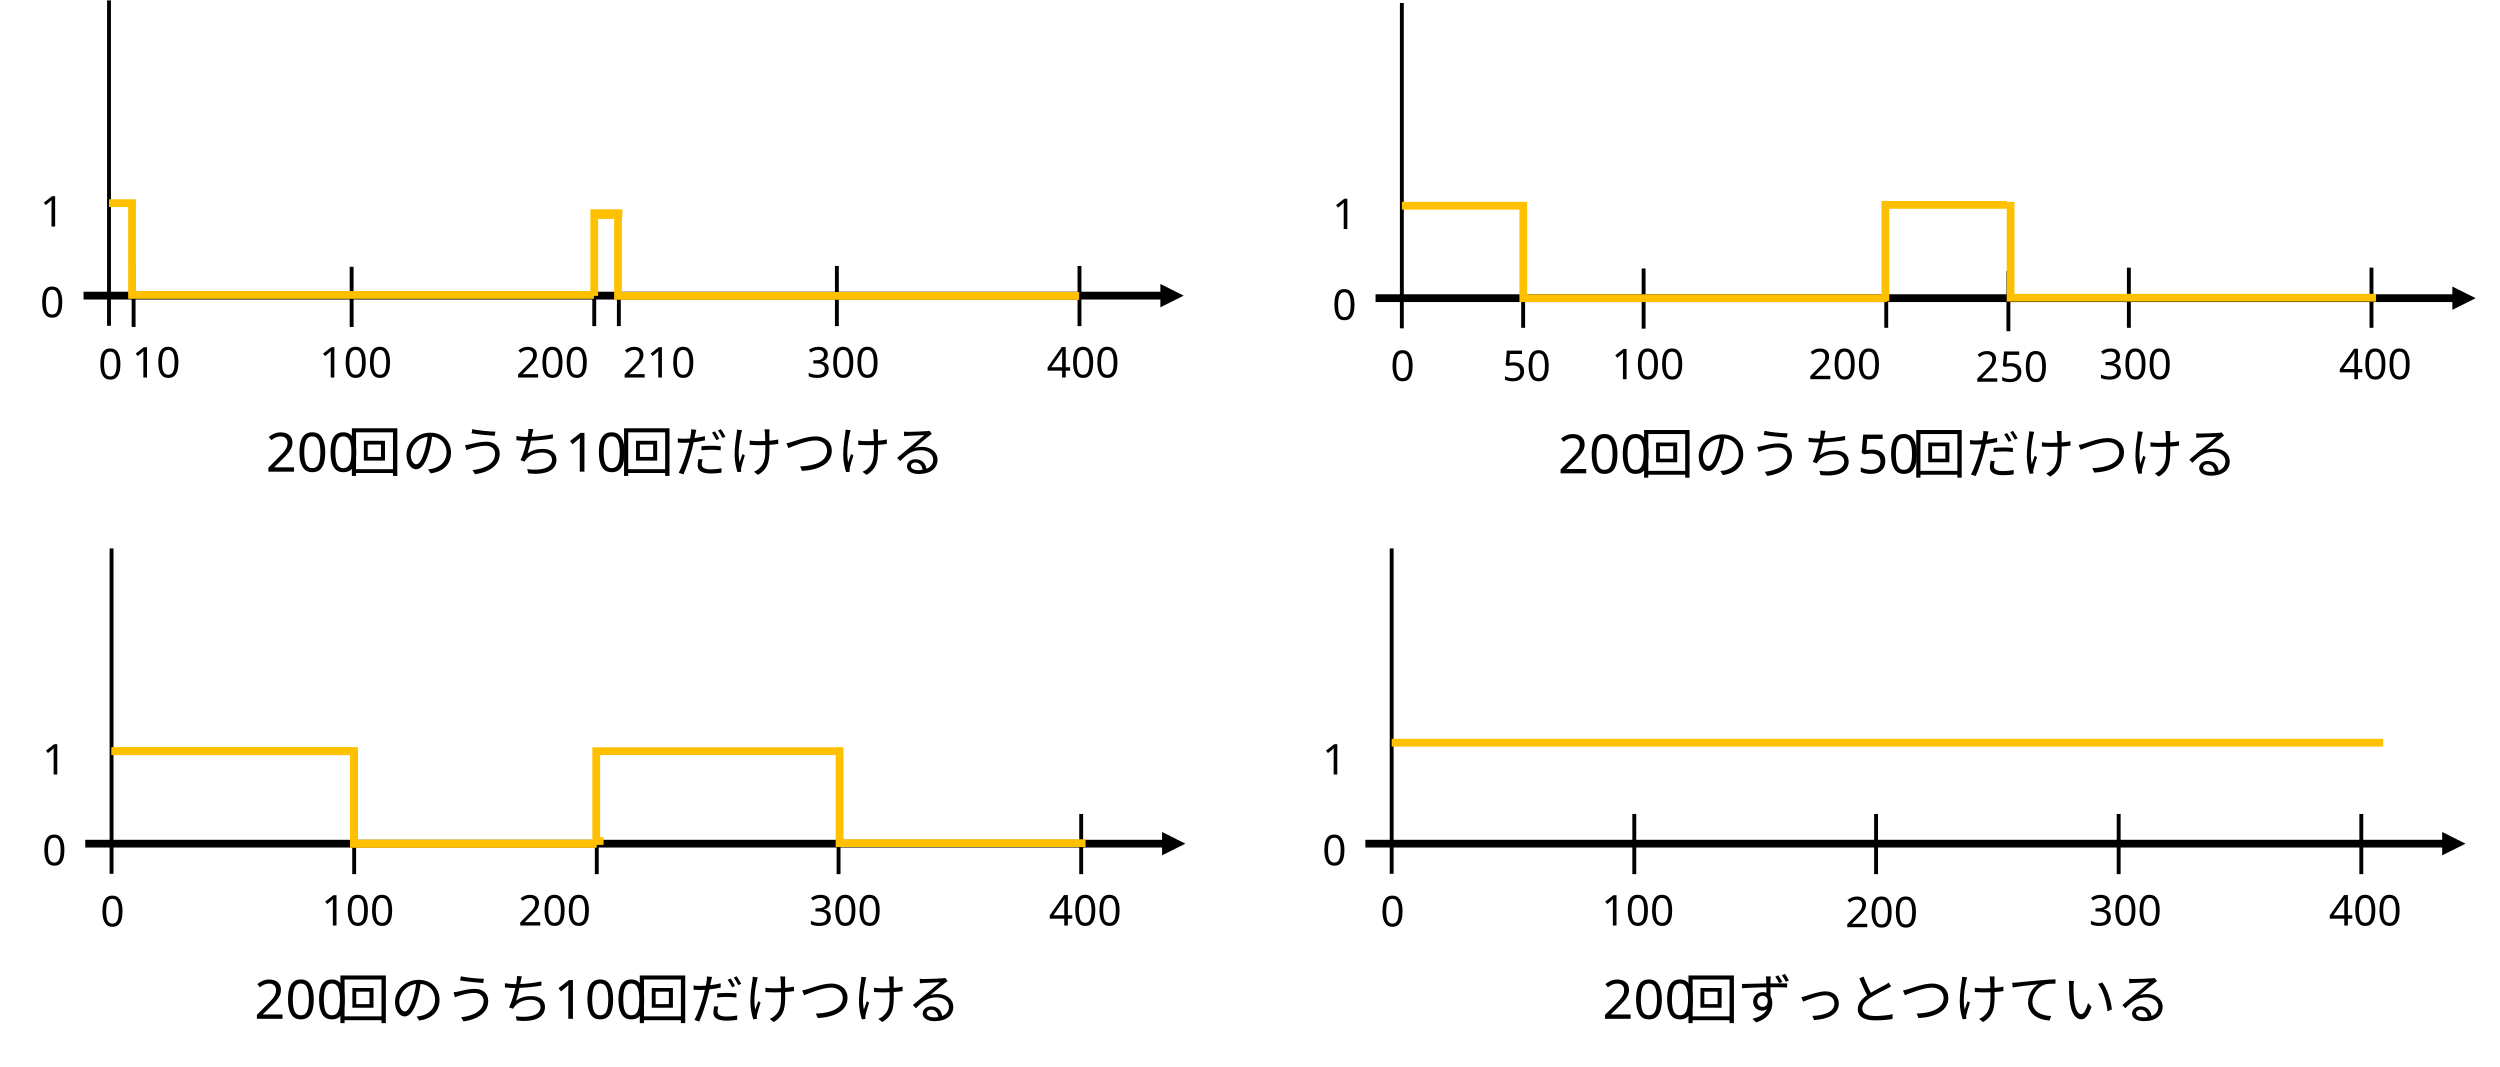
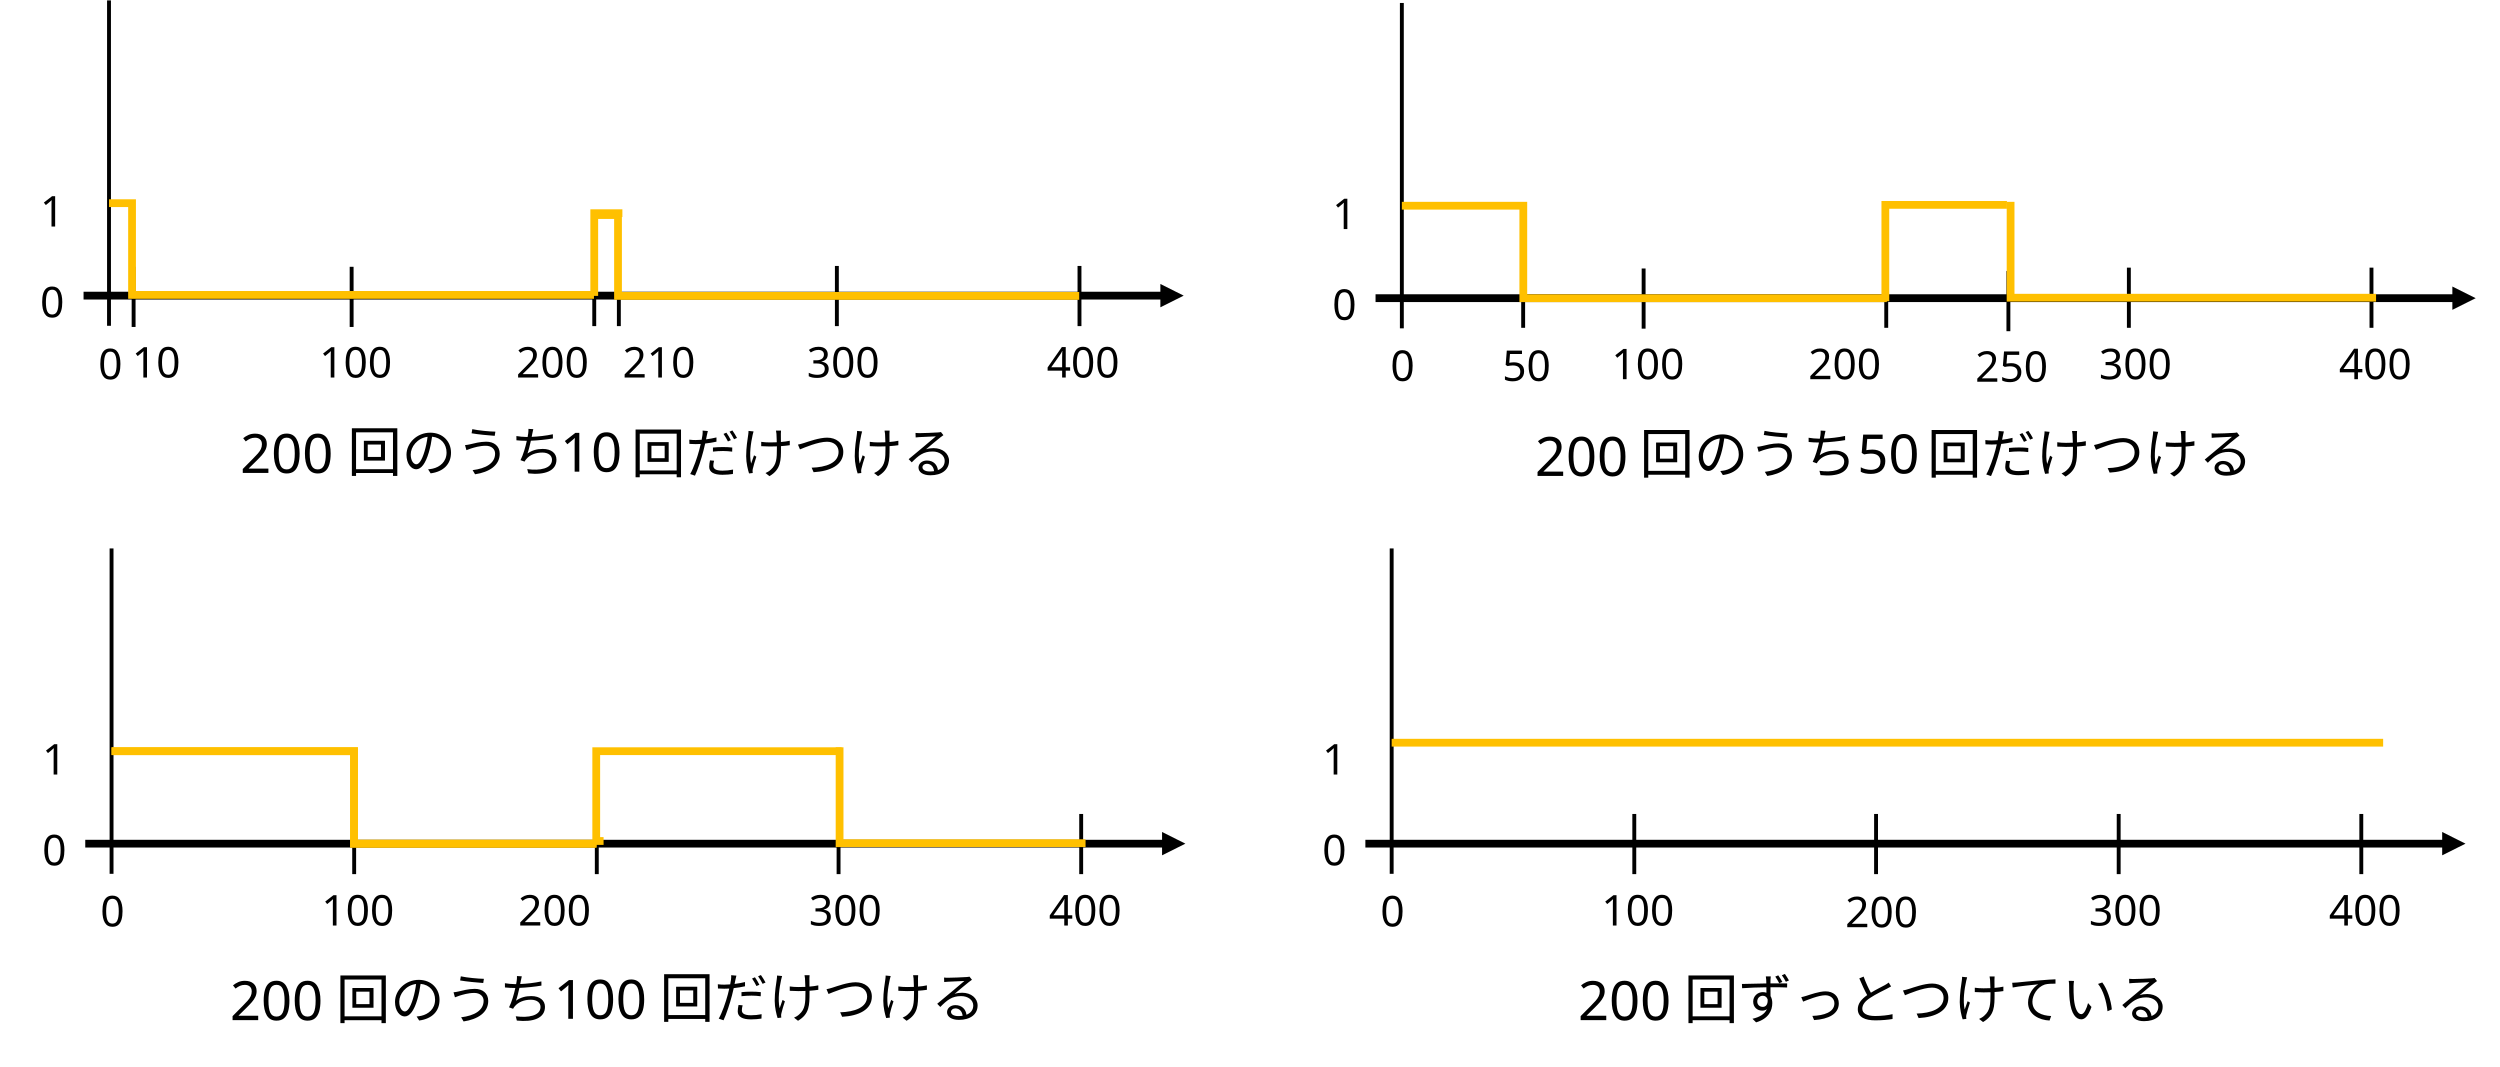
- <svg xmlns="http://www.w3.org/2000/svg" width="2947" height="1257" xml:space="preserve" overflow="hidden">
-   <g transform="translate(-190 -159)">
-     <path d="M288.5 502.917 1562.43 502.917 1562.43 512.084 288.5 512.083ZM1557.84 493.75 1585.34 507.5 1557.84 521.25Z" />
-     <path d="M604.5 473.5 604.501 544.421" stroke="#000000" stroke-width="4.583" stroke-miterlimit="8" fill="none" fill-rule="evenodd" />
-     <path d="M890.5 472.5 890.501 543.421" stroke="#000000" stroke-width="4.583" stroke-miterlimit="8" fill="none" fill-rule="evenodd" />
-     <path d="M1176.5 472.5 1176.5 543.421" stroke="#000000" stroke-width="4.583" stroke-miterlimit="8" fill="none" fill-rule="evenodd" />
-     <path d="M1462.5 472.5 1462.5 543.421" stroke="#000000" stroke-width="4.583" stroke-miterlimit="8" fill="none" fill-rule="evenodd" />
-     <path d="M318.5 159.5 318.501 543.052" stroke="#000000" stroke-width="4.583" stroke-miterlimit="8" fill="none" fill-rule="evenodd" />
-     <path d="M919.5 472.5 919.5 543.421" stroke="#000000" stroke-width="4.583" stroke-miterlimit="8" fill="none" fill-rule="evenodd" />
-     <path d="M347.5 473.5 347.5 544.421" stroke="#000000" stroke-width="4.583" stroke-miterlimit="8" fill="none" fill-rule="evenodd" />
-     <path d="M318.5 398.5 345.654 398.5 345.654 506.645 890.154 506.645" stroke="#FFC000" stroke-width="9.167" stroke-miterlimit="8" fill="none" fill-rule="evenodd" />
-     <path d="M890.5 507.799 890.5 410.306 919.083 410.306 919.083 412.5" stroke="#FFC000" stroke-width="9.167" stroke-miterlimit="8" fill="none" fill-rule="evenodd" />
-     <path d="M890.5 412.5 918.517 412.5 918.517 507.799 1462.15 507.799" stroke="#FFC000" stroke-width="9.167" stroke-miterlimit="8" fill="none" fill-rule="evenodd" />
-     <text font-family="Noto Sans Mono CJK JP Regular,Noto Sans Mono CJK JP Regular_MSFontService,sans-serif" font-weight="400" font-size="50" transform="matrix(1 0 0 1 305.784 606)">0</text>
-     <text font-family="Noto Sans Mono CJK JP Regular,Noto Sans Mono CJK JP Regular_MSFontService,sans-serif" font-weight="400" font-size="50" transform="matrix(1 0 0 1 566.402 604)">100</text>
-     <text font-family="Noto Sans Mono CJK JP Regular,Noto Sans Mono CJK JP Regular_MSFontService,sans-serif" font-weight="400" font-size="50" transform="matrix(1 0 0 1 798.331 604)">200</text>
-     <text font-family="Noto Sans Mono CJK JP Regular,Noto Sans Mono CJK JP Regular_MSFontService,sans-serif" font-weight="400" font-size="50" transform="matrix(1 0 0 1 923.91 604)">210</text>
-     <text font-family="Noto Sans Mono CJK JP Regular,Noto Sans Mono CJK JP Regular_MSFontService,sans-serif" font-weight="400" font-size="50" transform="matrix(1 0 0 1 1141.1 604)">300</text>
-     <text font-family="Noto Sans Mono CJK JP Regular,Noto Sans Mono CJK JP Regular_MSFontService,sans-serif" font-weight="400" font-size="50" transform="matrix(1 0 0 1 1423.88 604)">400</text>
-     <text font-family="Noto Sans Mono CJK JP Regular,Noto Sans Mono CJK JP Regular_MSFontService,sans-serif" font-weight="400" font-size="50" transform="matrix(1 0 0 1 345.528 604)">10</text>
-     <text font-family="Noto Sans Mono CJK JP Regular,Noto Sans Mono CJK JP Regular_MSFontService,sans-serif" font-weight="400" font-size="50" transform="matrix(1 0 0 1 237.258 533)">0</text>
-     <text font-family="Noto Sans Mono CJK JP Regular,Noto Sans Mono CJK JP Regular_MSFontService,sans-serif" font-weight="400" font-size="50" transform="matrix(1 0 0 1 237.258 426)">1</text>
-     <text font-family="Noto Sans Mono CJK JP Regular,Noto Sans Mono CJK JP Regular_MSFontService,sans-serif" font-weight="400" font-size="64" transform="matrix(1 0 0 1 503.291 715)">200</text>
-     <text font-family="Noto Sans Mono CJK JP Regular,Noto Sans Mono CJK JP Regular_MSFontService,sans-serif" font-weight="400" font-size="64" transform="matrix(1 0 0 1 599.542 715)">回のうち</text>
-     <text font-family="Noto Sans Mono CJK JP Regular,Noto Sans Mono CJK JP Regular_MSFontService,sans-serif" font-weight="400" font-size="64" transform="matrix(1 0 0 1 856.208 715)">10</text>
-     <text font-family="Noto Sans Mono CJK JP Regular,Noto Sans Mono CJK JP Regular_MSFontService,sans-serif" font-weight="400" font-size="64" transform="matrix(1 0 0 1 920.375 715)">回だけつける</text>
-     <path d="M290.5 1148.92 1564.43 1148.92 1564.43 1158.08 290.5 1158.08ZM1559.84 1139.75 1587.34 1153.5 1559.84 1167.25Z" />
-     <path d="M607.5 1118.5 607.5 1189.42" stroke="#000000" stroke-width="4.583" stroke-miterlimit="8" fill="none" fill-rule="evenodd" />
-     <path d="M893.5 1118.5 893.5 1189.42" stroke="#000000" stroke-width="4.583" stroke-miterlimit="8" fill="none" fill-rule="evenodd" />
-     <path d="M1178.5 1118.5 1178.5 1189.42" stroke="#000000" stroke-width="4.583" stroke-miterlimit="8" fill="none" fill-rule="evenodd" />
-     <path d="M1464.5 1118.5 1464.5 1189.42" stroke="#000000" stroke-width="4.583" stroke-miterlimit="8" fill="none" fill-rule="evenodd" />
-     <path d="M321.5 805.5 321.5 1189.05" stroke="#000000" stroke-width="4.583" stroke-miterlimit="8" fill="none" fill-rule="evenodd" />
-     <path d="M321.5 1044.5 607.327 1044.5 607.327 1153.53 893.154 1153.53" stroke="#FFC000" stroke-width="9.167" stroke-miterlimit="8" fill="none" fill-rule="evenodd" />
-     <text font-family="Noto Sans Mono CJK JP Regular,Noto Sans Mono CJK JP Regular_MSFontService,sans-serif" font-weight="400" font-size="50" transform="matrix(1 0 0 1 308.294 1251)">0</text>
-     <text font-family="Noto Sans Mono CJK JP Regular,Noto Sans Mono CJK JP Regular_MSFontService,sans-serif" font-weight="400" font-size="50" transform="matrix(1 0 0 1 568.913 1250)">100</text>
-     <text font-family="Noto Sans Mono CJK JP Regular,Noto Sans Mono CJK JP Regular_MSFontService,sans-serif" font-weight="400" font-size="50" transform="matrix(1 0 0 1 800.842 1250)">200</text>
-     <text font-family="Noto Sans Mono CJK JP Regular,Noto Sans Mono CJK JP Regular_MSFontService,sans-serif" font-weight="400" font-size="50" transform="matrix(1 0 0 1 1143.61 1250)">300</text>
-     <text font-family="Noto Sans Mono CJK JP Regular,Noto Sans Mono CJK JP Regular_MSFontService,sans-serif" font-weight="400" font-size="50" transform="matrix(1 0 0 1 1426.39 1250)">400</text>
-     <text font-family="Noto Sans Mono CJK JP Regular,Noto Sans Mono CJK JP Regular_MSFontService,sans-serif" font-weight="400" font-size="50" transform="matrix(1 0 0 1 239.769 1179)">0</text>
-     <text font-family="Noto Sans Mono CJK JP Regular,Noto Sans Mono CJK JP Regular_MSFontService,sans-serif" font-weight="400" font-size="50" transform="matrix(1 0 0 1 239.769 1072)">1</text>
-     <text font-family="Noto Sans Mono CJK JP Regular,Noto Sans Mono CJK JP Regular_MSFontService,sans-serif" font-weight="400" font-size="64" transform="matrix(1 0 0 1 489.76 1360)">200</text>
-     <text font-family="Noto Sans Mono CJK JP Regular,Noto Sans Mono CJK JP Regular_MSFontService,sans-serif" font-weight="400" font-size="64" transform="matrix(1 0 0 1 586.01 1360)">回のうち</text>
-     <text font-family="Noto Sans Mono CJK JP Regular,Noto Sans Mono CJK JP Regular_MSFontService,sans-serif" font-weight="400" font-size="64" transform="matrix(1 0 0 1 842.677 1360)">100</text>
-     <text font-family="Noto Sans Mono CJK JP Regular,Noto Sans Mono CJK JP Regular_MSFontService,sans-serif" font-weight="400" font-size="64" transform="matrix(1 0 0 1 938.927 1360)">回だけつける</text>
-     <path d="M0 0-8.654 0-8.654 105.865 280.608 105.865" stroke="#FFC000" stroke-width="9.167" stroke-miterlimit="8" fill="none" fill-rule="evenodd" transform="matrix(1 0 0 -1 901.5 1150.37)" />
-     <path d="M321.5 1044.5 607.327 1044.5 607.327 1153.53 893.154 1153.53" stroke="#FFC000" stroke-width="9.167" stroke-miterlimit="8" fill="none" fill-rule="evenodd" />
-     <path d="M1178.5 1044.5 1179.7 1044.5 1179.7 1152.94 1469.66 1152.94" stroke="#FFC000" stroke-width="9.167" stroke-miterlimit="8" fill="none" fill-rule="evenodd" />
-     <path d="M1811.5 505.917 3085.43 505.917 3085.43 515.084 1811.5 515.083ZM3080.84 496.75 3108.34 510.5 3080.84 524.25Z" />
-     <path d="M2127.5 475.5 2127.5 546.421" stroke="#000000" stroke-width="4.583" stroke-miterlimit="8" fill="none" fill-rule="evenodd" />
-     <path d="M2413.5 474.5 2413.5 545.421" stroke="#000000" stroke-width="4.583" stroke-miterlimit="8" fill="none" fill-rule="evenodd" />
-     <path d="M2699.5 474.5 2699.5 545.421" stroke="#000000" stroke-width="4.583" stroke-miterlimit="8" fill="none" fill-rule="evenodd" />
-     <path d="M2985.5 474.5 2985.5 545.421" stroke="#000000" stroke-width="4.583" stroke-miterlimit="8" fill="none" fill-rule="evenodd" />
-     <path d="M1842.5 162.5 1842.5 546.052" stroke="#000000" stroke-width="4.583" stroke-miterlimit="8" fill="none" fill-rule="evenodd" />
-     <text font-family="Noto Sans Mono CJK JP Regular,Noto Sans Mono CJK JP Regular_MSFontService,sans-serif" font-weight="400" font-size="50" transform="matrix(1 0 0 1 1829.04 608)">0</text>
-     <text font-family="Noto Sans Mono CJK JP Regular,Noto Sans Mono CJK JP Regular_MSFontService,sans-serif" font-weight="400" font-size="50" transform="matrix(1 0 0 1 2089.66 606)">100</text>
-     <text font-family="Noto Sans Mono CJK JP Regular,Noto Sans Mono CJK JP Regular_MSFontService,sans-serif" font-weight="400" font-size="50" transform="matrix(1 0 0 1 2321.59 606)">200</text>
-     <text font-family="Noto Sans Mono CJK JP Regular,Noto Sans Mono CJK JP Regular_MSFontService,sans-serif" font-weight="400" font-size="50" transform="matrix(1 0 0 1 2664.35 606)">300</text>
-     <text font-family="Noto Sans Mono CJK JP Regular,Noto Sans Mono CJK JP Regular_MSFontService,sans-serif" font-weight="400" font-size="50" transform="matrix(1 0 0 1 2947.14 606)">400</text>
-     <text font-family="Noto Sans Mono CJK JP Regular,Noto Sans Mono CJK JP Regular_MSFontService,sans-serif" font-weight="400" font-size="50" transform="matrix(1 0 0 1 1760.51 536)">0</text>
-     <text font-family="Noto Sans Mono CJK JP Regular,Noto Sans Mono CJK JP Regular_MSFontService,sans-serif" font-weight="400" font-size="50" transform="matrix(1 0 0 1 1760.51 429)">1</text>
-     <text font-family="Noto Sans Mono CJK JP Regular,Noto Sans Mono CJK JP Regular_MSFontService,sans-serif" font-weight="400" font-size="64" transform="matrix(1 0 0 1 2026.55 717)">200</text>
-     <text font-family="Noto Sans Mono CJK JP Regular,Noto Sans Mono CJK JP Regular_MSFontService,sans-serif" font-weight="400" font-size="64" transform="matrix(1 0 0 1 2122.8 717)">回のうち</text>
-     <text font-family="Noto Sans Mono CJK JP Regular,Noto Sans Mono CJK JP Regular_MSFontService,sans-serif" font-weight="400" font-size="64" transform="matrix(1 0 0 1 2379.46 717)">50</text>
-     <text font-family="Noto Sans Mono CJK JP Regular,Noto Sans Mono CJK JP Regular_MSFontService,sans-serif" font-weight="400" font-size="64" transform="matrix(1 0 0 1 2443.63 717)">回だけつける</text>
-     <path d="M1985.5 474.5 1985.5 545.421" stroke="#000000" stroke-width="4.583" stroke-miterlimit="8" fill="none" fill-rule="evenodd" />
-     <text font-family="Noto Sans Mono CJK JP Regular,Noto Sans Mono CJK JP Regular_MSFontService,sans-serif" font-weight="400" font-size="50" transform="matrix(1 0 0 1 1960.87 608)">50</text>
-     <path d="M2557.5 478.5 2557.5 549.421" stroke="#000000" stroke-width="4.583" stroke-miterlimit="8" fill="none" fill-rule="evenodd" />
-     <text font-family="Noto Sans Mono CJK JP Regular,Noto Sans Mono CJK JP Regular_MSFontService,sans-serif" font-weight="400" font-size="50" transform="matrix(1 0 0 1 2518.4 609)">250</text>
-     <path d="M0 0-1.051 0-1.051 109.027 142.271 109.027" stroke="#FFC000" stroke-width="9.167" stroke-miterlimit="8" fill="none" fill-rule="evenodd" transform="matrix(1 0 0 -1 2413.5 509.527)" />
-     <path d="M2555.5 401.5 2560.08 401.5 2560.08 509.939 2990.9 509.939" stroke="#FFC000" stroke-width="9.167" stroke-miterlimit="8" fill="none" fill-rule="evenodd" />
-     <path d="M1842.5 401.5 1985.67 401.5 1985.67 510.527 2414.15 510.527" stroke="#FFC000" stroke-width="9.167" stroke-miterlimit="8" fill="none" fill-rule="evenodd" />
-     <path d="M1799.5 1148.92 3073.43 1148.92 3073.43 1158.08 1799.5 1158.08ZM3068.84 1139.75 3096.34 1153.5 3068.84 1167.25Z" />
-     <path d="M2116.5 1118.5 2116.5 1189.42" stroke="#000000" stroke-width="4.583" stroke-miterlimit="8" fill="none" fill-rule="evenodd" />
-     <path d="M2401.5 1118.5 2401.5 1189.42" stroke="#000000" stroke-width="4.583" stroke-miterlimit="8" fill="none" fill-rule="evenodd" />
-     <path d="M2687.5 1118.5 2687.5 1189.42" stroke="#000000" stroke-width="4.583" stroke-miterlimit="8" fill="none" fill-rule="evenodd" />
-     <path d="M2973.5 1118.5 2973.5 1189.42" stroke="#000000" stroke-width="4.583" stroke-miterlimit="8" fill="none" fill-rule="evenodd" />
-     <path d="M1830.5 805.5 1830.5 1189.05" stroke="#000000" stroke-width="4.583" stroke-miterlimit="8" fill="none" fill-rule="evenodd" />
-     <text font-family="Noto Sans Mono CJK JP Regular,Noto Sans Mono CJK JP Regular_MSFontService,sans-serif" font-weight="400" font-size="50" transform="matrix(1 0 0 1 1817.18 1251)">0</text>
-     <text font-family="Noto Sans Mono CJK JP Regular,Noto Sans Mono CJK JP Regular_MSFontService,sans-serif" font-weight="400" font-size="50" transform="matrix(1 0 0 1 2077.8 1250)">100</text>
-     <text font-family="Noto Sans Mono CJK JP Regular,Noto Sans Mono CJK JP Regular_MSFontService,sans-serif" font-weight="400" font-size="50" transform="matrix(1 0 0 1 2365.15 1252)">200</text>
-     <text font-family="Noto Sans Mono CJK JP Regular,Noto Sans Mono CJK JP Regular_MSFontService,sans-serif" font-weight="400" font-size="50" transform="matrix(1 0 0 1 2652.5 1250)">300</text>
-     <text font-family="Noto Sans Mono CJK JP Regular,Noto Sans Mono CJK JP Regular_MSFontService,sans-serif" font-weight="400" font-size="50" transform="matrix(1 0 0 1 2935.28 1250)">400</text>
-     <text font-family="Noto Sans Mono CJK JP Regular,Noto Sans Mono CJK JP Regular_MSFontService,sans-serif" font-weight="400" font-size="50" transform="matrix(1 0 0 1 1748.66 1179)">0</text>
-     <text font-family="Noto Sans Mono CJK JP Regular,Noto Sans Mono CJK JP Regular_MSFontService,sans-serif" font-weight="400" font-size="50" transform="matrix(1 0 0 1 1748.66 1072)">1</text>
-     <text font-family="Noto Sans Mono CJK JP Regular,Noto Sans Mono CJK JP Regular_MSFontService,sans-serif" font-weight="400" font-size="64" transform="matrix(1 0 0 1 2078.86 1360)">200</text>
-     <text font-family="Noto Sans Mono CJK JP Regular,Noto Sans Mono CJK JP Regular_MSFontService,sans-serif" font-weight="400" font-size="64" transform="matrix(1 0 0 1 2175.11 1360)">回ずっとつけている</text>
-     <path d="M1830.5 1034.5 2999.25 1034.5" stroke="#FFC000" stroke-width="9.167" stroke-miterlimit="8" fill="none" fill-rule="evenodd" />
+ <svg xmlns="http://www.w3.org/2000/svg" width="2947" height="1257" xml:space="preserve" overflow="hidden" version="1.1" id="svg75">
+   <defs id="defs75" />
+   <g transform="translate(-190 -159)" id="g75">
+     <path d="M288.5 502.917 1562.43 502.917 1562.43 512.084 288.5 512.083ZM1557.84 493.75 1585.34 507.5 1557.84 521.25Z" id="path1" />
+     <path d="M604.5 473.5 604.501 544.421" stroke="#000000" stroke-width="4.583" stroke-miterlimit="8" fill="none" fill-rule="evenodd" id="path2" />
+     <path d="M890.5 472.5 890.501 543.421" stroke="#000000" stroke-width="4.583" stroke-miterlimit="8" fill="none" fill-rule="evenodd" id="path3" />
+     <path d="M1176.5 472.5 1176.5 543.421" stroke="#000000" stroke-width="4.583" stroke-miterlimit="8" fill="none" fill-rule="evenodd" id="path4" />
+     <path d="M1462.5 472.5 1462.5 543.421" stroke="#000000" stroke-width="4.583" stroke-miterlimit="8" fill="none" fill-rule="evenodd" id="path5" />
+     <path d="M318.5 159.5 318.501 543.052" stroke="#000000" stroke-width="4.583" stroke-miterlimit="8" fill="none" fill-rule="evenodd" id="path6" />
+     <path d="M919.5 472.5 919.5 543.421" stroke="#000000" stroke-width="4.583" stroke-miterlimit="8" fill="none" fill-rule="evenodd" id="path7" />
+     <path d="M347.5 473.5 347.5 544.421" stroke="#000000" stroke-width="4.583" stroke-miterlimit="8" fill="none" fill-rule="evenodd" id="path8" />
+     <path d="M318.5 398.5 345.654 398.5 345.654 506.645 890.154 506.645" stroke="#FFC000" stroke-width="9.167" stroke-miterlimit="8" fill="none" fill-rule="evenodd" id="path9" />
+     <path d="M890.5 507.799 890.5 410.306 919.083 410.306 919.083 412.5" stroke="#FFC000" stroke-width="9.167" stroke-miterlimit="8" fill="none" fill-rule="evenodd" id="path10" />
+     <path d="M890.5 412.5 918.517 412.5 918.517 507.799 1462.15 507.799" stroke="#FFC000" stroke-width="9.167" stroke-miterlimit="8" fill="none" fill-rule="evenodd" id="path11" />
+     <text font-family="Noto Sans Mono CJK JP Regular,Noto Sans Mono CJK JP Regular_MSFontService,sans-serif" font-weight="400" font-size="50" transform="matrix(1 0 0 1 305.784 606)" id="text11">0</text>
+     <text font-family="Noto Sans Mono CJK JP Regular,Noto Sans Mono CJK JP Regular_MSFontService,sans-serif" font-weight="400" font-size="50" transform="matrix(1 0 0 1 566.402 604)" id="text12">100</text>
+     <text font-family="Noto Sans Mono CJK JP Regular,Noto Sans Mono CJK JP Regular_MSFontService,sans-serif" font-weight="400" font-size="50" transform="matrix(1 0 0 1 798.331 604)" id="text13">200</text>
+     <text font-family="Noto Sans Mono CJK JP Regular,Noto Sans Mono CJK JP Regular_MSFontService,sans-serif" font-weight="400" font-size="50" transform="matrix(1 0 0 1 923.91 604)" id="text14">210</text>
+     <text font-family="Noto Sans Mono CJK JP Regular,Noto Sans Mono CJK JP Regular_MSFontService,sans-serif" font-weight="400" font-size="50" transform="matrix(1 0 0 1 1141.1 604)" id="text15">300</text>
+     <text font-family="Noto Sans Mono CJK JP Regular,Noto Sans Mono CJK JP Regular_MSFontService,sans-serif" font-weight="400" font-size="50" transform="matrix(1 0 0 1 1423.88 604)" id="text16">400</text>
+     <text font-family="Noto Sans Mono CJK JP Regular,Noto Sans Mono CJK JP Regular_MSFontService,sans-serif" font-weight="400" font-size="50" transform="matrix(1 0 0 1 345.528 604)" id="text17">10</text>
+     <text font-family="Noto Sans Mono CJK JP Regular,Noto Sans Mono CJK JP Regular_MSFontService,sans-serif" font-weight="400" font-size="50" transform="matrix(1 0 0 1 237.258 533)" id="text18">0</text>
+     <text font-family="Noto Sans Mono CJK JP Regular,Noto Sans Mono CJK JP Regular_MSFontService,sans-serif" font-weight="400" font-size="50" transform="matrix(1 0 0 1 237.258 426)" id="text19">1</text>
+     <text font-family="'Noto Sans Mono CJK JP Regular', 'Noto Sans Mono CJK JP Regular_MSFontService', sans-serif" font-weight="400" font-size="64px" id="text20" x="473.096" y="716.51">200</text>
+     <text font-family="Noto Sans Mono CJK JP Regular,Noto Sans Mono CJK JP Regular_MSFontService,sans-serif" font-weight="400" font-size="64" transform="matrix(1 0 0 1 599.542 715)" id="text21">回のうち</text>
+     <text font-family="'Noto Sans Mono CJK JP Regular', 'Noto Sans Mono CJK JP Regular_MSFontService', sans-serif" font-weight="400" font-size="64px" id="text22" x="850.169" y="715">10</text>
+     <text font-family="'Noto Sans Mono CJK JP Regular', 'Noto Sans Mono CJK JP Regular_MSFontService', sans-serif" font-weight="400" font-size="64px" id="text23" x="933.963" y="716.51">回だけつける</text>
+     <path d="M290.5 1148.92 1564.43 1148.92 1564.43 1158.08 290.5 1158.08ZM1559.84 1139.75 1587.34 1153.5 1559.84 1167.25Z" id="path23" />
+     <path d="M607.5 1118.5 607.5 1189.42" stroke="#000000" stroke-width="4.583" stroke-miterlimit="8" fill="none" fill-rule="evenodd" id="path24" />
+     <path d="M893.5 1118.5 893.5 1189.42" stroke="#000000" stroke-width="4.583" stroke-miterlimit="8" fill="none" fill-rule="evenodd" id="path25" />
+     <path d="M1178.5 1118.5 1178.5 1189.42" stroke="#000000" stroke-width="4.583" stroke-miterlimit="8" fill="none" fill-rule="evenodd" id="path26" />
+     <path d="M1464.5 1118.5 1464.5 1189.42" stroke="#000000" stroke-width="4.583" stroke-miterlimit="8" fill="none" fill-rule="evenodd" id="path27" />
+     <path d="M321.5 805.5 321.5 1189.05" stroke="#000000" stroke-width="4.583" stroke-miterlimit="8" fill="none" fill-rule="evenodd" id="path28" />
+     <path d="M321.5 1044.5 607.327 1044.5 607.327 1153.53 893.154 1153.53" stroke="#FFC000" stroke-width="9.167" stroke-miterlimit="8" fill="none" fill-rule="evenodd" id="path29" />
+     <text font-family="Noto Sans Mono CJK JP Regular,Noto Sans Mono CJK JP Regular_MSFontService,sans-serif" font-weight="400" font-size="50" transform="matrix(1 0 0 1 308.294 1251)" id="text29">0</text>
+     <text font-family="Noto Sans Mono CJK JP Regular,Noto Sans Mono CJK JP Regular_MSFontService,sans-serif" font-weight="400" font-size="50" transform="matrix(1 0 0 1 568.913 1250)" id="text30">100</text>
+     <text font-family="Noto Sans Mono CJK JP Regular,Noto Sans Mono CJK JP Regular_MSFontService,sans-serif" font-weight="400" font-size="50" transform="matrix(1 0 0 1 800.842 1250)" id="text31">200</text>
+     <text font-family="Noto Sans Mono CJK JP Regular,Noto Sans Mono CJK JP Regular_MSFontService,sans-serif" font-weight="400" font-size="50" transform="matrix(1 0 0 1 1143.61 1250)" id="text32">300</text>
+     <text font-family="Noto Sans Mono CJK JP Regular,Noto Sans Mono CJK JP Regular_MSFontService,sans-serif" font-weight="400" font-size="50" transform="matrix(1 0 0 1 1426.39 1250)" id="text33">400</text>
+     <text font-family="Noto Sans Mono CJK JP Regular,Noto Sans Mono CJK JP Regular_MSFontService,sans-serif" font-weight="400" font-size="50" transform="matrix(1 0 0 1 239.769 1179)" id="text34">0</text>
+     <text font-family="Noto Sans Mono CJK JP Regular,Noto Sans Mono CJK JP Regular_MSFontService,sans-serif" font-weight="400" font-size="50" transform="matrix(1 0 0 1 239.769 1072)" id="text35">1</text>
+     <text font-family="'Noto Sans Mono CJK JP Regular', 'Noto Sans Mono CJK JP Regular_MSFontService', sans-serif" font-weight="400" font-size="64px" id="text36" x="461.075" y="1361.51">200</text>
+     <text font-family="Noto Sans Mono CJK JP Regular,Noto Sans Mono CJK JP Regular_MSFontService,sans-serif" font-weight="400" font-size="64" transform="matrix(1 0 0 1 586.01 1360)" id="text37">回のうち</text>
+     <text font-family="Noto Sans Mono CJK JP Regular,Noto Sans Mono CJK JP Regular_MSFontService,sans-serif" font-weight="400" font-size="64" transform="matrix(1 0 0 1 842.677 1360)" id="text38">100</text>
+     <text font-family="'Noto Sans Mono CJK JP Regular', 'Noto Sans Mono CJK JP Regular_MSFontService', sans-serif" font-weight="400" font-size="64px" id="text39" x="967.612" y="1358.49">回だけつける</text>
+     <path d="M0 0-8.654 0-8.654 105.865 280.608 105.865" stroke="#FFC000" stroke-width="9.167" stroke-miterlimit="8" fill="none" fill-rule="evenodd" transform="matrix(1 0 0 -1 901.5 1150.37)" id="path39" />
+     <path d="M321.5 1044.5 607.327 1044.5 607.327 1153.53 893.154 1153.53" stroke="#FFC000" stroke-width="9.167" stroke-miterlimit="8" fill="none" fill-rule="evenodd" id="path40" />
+     <path d="M1178.5 1044.5 1179.7 1044.5 1179.7 1152.94 1469.66 1152.94" stroke="#FFC000" stroke-width="9.167" stroke-miterlimit="8" fill="none" fill-rule="evenodd" id="path41" />
+     <path d="M1811.5 505.917 3085.43 505.917 3085.43 515.084 1811.5 515.083ZM3080.84 496.75 3108.34 510.5 3080.84 524.25Z" id="path42" />
+     <path d="M2127.5 475.5 2127.5 546.421" stroke="#000000" stroke-width="4.583" stroke-miterlimit="8" fill="none" fill-rule="evenodd" id="path43" />
+     <path d="M2413.5 474.5 2413.5 545.421" stroke="#000000" stroke-width="4.583" stroke-miterlimit="8" fill="none" fill-rule="evenodd" id="path44" />
+     <path d="M2699.5 474.5 2699.5 545.421" stroke="#000000" stroke-width="4.583" stroke-miterlimit="8" fill="none" fill-rule="evenodd" id="path45" />
+     <path d="M2985.5 474.5 2985.5 545.421" stroke="#000000" stroke-width="4.583" stroke-miterlimit="8" fill="none" fill-rule="evenodd" id="path46" />
+     <path d="M1842.5 162.5 1842.5 546.052" stroke="#000000" stroke-width="4.583" stroke-miterlimit="8" fill="none" fill-rule="evenodd" id="path47" />
+     <text font-family="Noto Sans Mono CJK JP Regular,Noto Sans Mono CJK JP Regular_MSFontService,sans-serif" font-weight="400" font-size="50" transform="matrix(1 0 0 1 1829.04 608)" id="text47">0</text>
+     <text font-family="Noto Sans Mono CJK JP Regular,Noto Sans Mono CJK JP Regular_MSFontService,sans-serif" font-weight="400" font-size="50" transform="matrix(1 0 0 1 2089.66 606)" id="text48">100</text>
+     <text font-family="Noto Sans Mono CJK JP Regular,Noto Sans Mono CJK JP Regular_MSFontService,sans-serif" font-weight="400" font-size="50" transform="matrix(1 0 0 1 2321.59 606)" id="text49">200</text>
+     <text font-family="Noto Sans Mono CJK JP Regular,Noto Sans Mono CJK JP Regular_MSFontService,sans-serif" font-weight="400" font-size="50" transform="matrix(1 0 0 1 2664.35 606)" id="text50">300</text>
+     <text font-family="Noto Sans Mono CJK JP Regular,Noto Sans Mono CJK JP Regular_MSFontService,sans-serif" font-weight="400" font-size="50" transform="matrix(1 0 0 1 2947.14 606)" id="text51">400</text>
+     <text font-family="Noto Sans Mono CJK JP Regular,Noto Sans Mono CJK JP Regular_MSFontService,sans-serif" font-weight="400" font-size="50" transform="matrix(1 0 0 1 1760.51 536)" id="text52">0</text>
+     <text font-family="Noto Sans Mono CJK JP Regular,Noto Sans Mono CJK JP Regular_MSFontService,sans-serif" font-weight="400" font-size="50" transform="matrix(1 0 0 1 1760.51 429)" id="text53">1</text>
+     <text font-family="'Noto Sans Mono CJK JP Regular', 'Noto Sans Mono CJK JP Regular_MSFontService', sans-serif" font-weight="400" font-size="64px" id="text54" x="1999.375" y="720.019">200</text>
+     <text font-family="Noto Sans Mono CJK JP Regular,Noto Sans Mono CJK JP Regular_MSFontService,sans-serif" font-weight="400" font-size="64" transform="matrix(1 0 0 1 2122.8 717)" id="text55">回のうち</text>
+     <text font-family="Noto Sans Mono CJK JP Regular,Noto Sans Mono CJK JP Regular_MSFontService,sans-serif" font-weight="400" font-size="64" transform="matrix(1 0 0 1 2379.46 717)" id="text56">50</text>
+     <text font-family="'Noto Sans Mono CJK JP Regular', 'Noto Sans Mono CJK JP Regular_MSFontService', sans-serif" font-weight="400" font-size="64px" id="text57" x="2461.747" y="717">回だけつける</text>
+     <path d="M1985.5 474.5 1985.5 545.421" stroke="#000000" stroke-width="4.583" stroke-miterlimit="8" fill="none" fill-rule="evenodd" id="path57" />
+     <text font-family="Noto Sans Mono CJK JP Regular,Noto Sans Mono CJK JP Regular_MSFontService,sans-serif" font-weight="400" font-size="50" transform="matrix(1 0 0 1 1960.87 608)" id="text58">50</text>
+     <path d="M2557.5 478.5 2557.5 549.421" stroke="#000000" stroke-width="4.583" stroke-miterlimit="8" fill="none" fill-rule="evenodd" id="path58" />
+     <text font-family="Noto Sans Mono CJK JP Regular,Noto Sans Mono CJK JP Regular_MSFontService,sans-serif" font-weight="400" font-size="50" transform="matrix(1 0 0 1 2518.4 609)" id="text59">250</text>
+     <path d="M0 0-1.051 0-1.051 109.027 142.271 109.027" stroke="#FFC000" stroke-width="9.167" stroke-miterlimit="8" fill="none" fill-rule="evenodd" transform="matrix(1 0 0 -1 2413.5 509.527)" id="path59" />
+     <path d="M2555.5 401.5 2560.08 401.5 2560.08 509.939 2990.9 509.939" stroke="#FFC000" stroke-width="9.167" stroke-miterlimit="8" fill="none" fill-rule="evenodd" id="path60" />
+     <path d="M1842.5 401.5 1985.67 401.5 1985.67 510.527 2414.15 510.527" stroke="#FFC000" stroke-width="9.167" stroke-miterlimit="8" fill="none" fill-rule="evenodd" id="path61" />
+     <path d="M1799.5 1148.92 3073.43 1148.92 3073.43 1158.08 1799.5 1158.08ZM3068.84 1139.75 3096.34 1153.5 3068.84 1167.25Z" id="path62" />
+     <path d="M2116.5 1118.5 2116.5 1189.42" stroke="#000000" stroke-width="4.583" stroke-miterlimit="8" fill="none" fill-rule="evenodd" id="path63" />
+     <path d="M2401.5 1118.5 2401.5 1189.42" stroke="#000000" stroke-width="4.583" stroke-miterlimit="8" fill="none" fill-rule="evenodd" id="path64" />
+     <path d="M2687.5 1118.5 2687.5 1189.42" stroke="#000000" stroke-width="4.583" stroke-miterlimit="8" fill="none" fill-rule="evenodd" id="path65" />
+     <path d="M2973.5 1118.5 2973.5 1189.42" stroke="#000000" stroke-width="4.583" stroke-miterlimit="8" fill="none" fill-rule="evenodd" id="path66" />
+     <path d="M1830.5 805.5 1830.5 1189.05" stroke="#000000" stroke-width="4.583" stroke-miterlimit="8" fill="none" fill-rule="evenodd" id="path67" />
+     <text font-family="Noto Sans Mono CJK JP Regular,Noto Sans Mono CJK JP Regular_MSFontService,sans-serif" font-weight="400" font-size="50" transform="matrix(1 0 0 1 1817.18 1251)" id="text67">0</text>
+     <text font-family="Noto Sans Mono CJK JP Regular,Noto Sans Mono CJK JP Regular_MSFontService,sans-serif" font-weight="400" font-size="50" transform="matrix(1 0 0 1 2077.8 1250)" id="text68">100</text>
+     <text font-family="Noto Sans Mono CJK JP Regular,Noto Sans Mono CJK JP Regular_MSFontService,sans-serif" font-weight="400" font-size="50" transform="matrix(1 0 0 1 2365.15 1252)" id="text69">200</text>
+     <text font-family="Noto Sans Mono CJK JP Regular,Noto Sans Mono CJK JP Regular_MSFontService,sans-serif" font-weight="400" font-size="50" transform="matrix(1 0 0 1 2652.5 1250)" id="text70">300</text>
+     <text font-family="Noto Sans Mono CJK JP Regular,Noto Sans Mono CJK JP Regular_MSFontService,sans-serif" font-weight="400" font-size="50" transform="matrix(1 0 0 1 2935.28 1250)" id="text71">400</text>
+     <text font-family="Noto Sans Mono CJK JP Regular,Noto Sans Mono CJK JP Regular_MSFontService,sans-serif" font-weight="400" font-size="50" transform="matrix(1 0 0 1 1748.66 1179)" id="text72">0</text>
+     <text font-family="Noto Sans Mono CJK JP Regular,Noto Sans Mono CJK JP Regular_MSFontService,sans-serif" font-weight="400" font-size="50" transform="matrix(1 0 0 1 1748.66 1072)" id="text73">1</text>
+     <text font-family="'Noto Sans Mono CJK JP Regular', 'Noto Sans Mono CJK JP Regular_MSFontService', sans-serif" font-weight="400" font-size="64px" id="text74" x="2050.175" y="1361.51">200</text>
+     <text font-family="Noto Sans Mono CJK JP Regular,Noto Sans Mono CJK JP Regular_MSFontService,sans-serif" font-weight="400" font-size="64" transform="matrix(1 0 0 1 2175.11 1360)" id="text75">回ずっとつけている</text>
+     <path d="M1830.5 1034.5 2999.25 1034.5" stroke="#FFC000" stroke-width="9.167" stroke-miterlimit="8" fill="none" fill-rule="evenodd" id="path75" />
  </g>
</svg>
